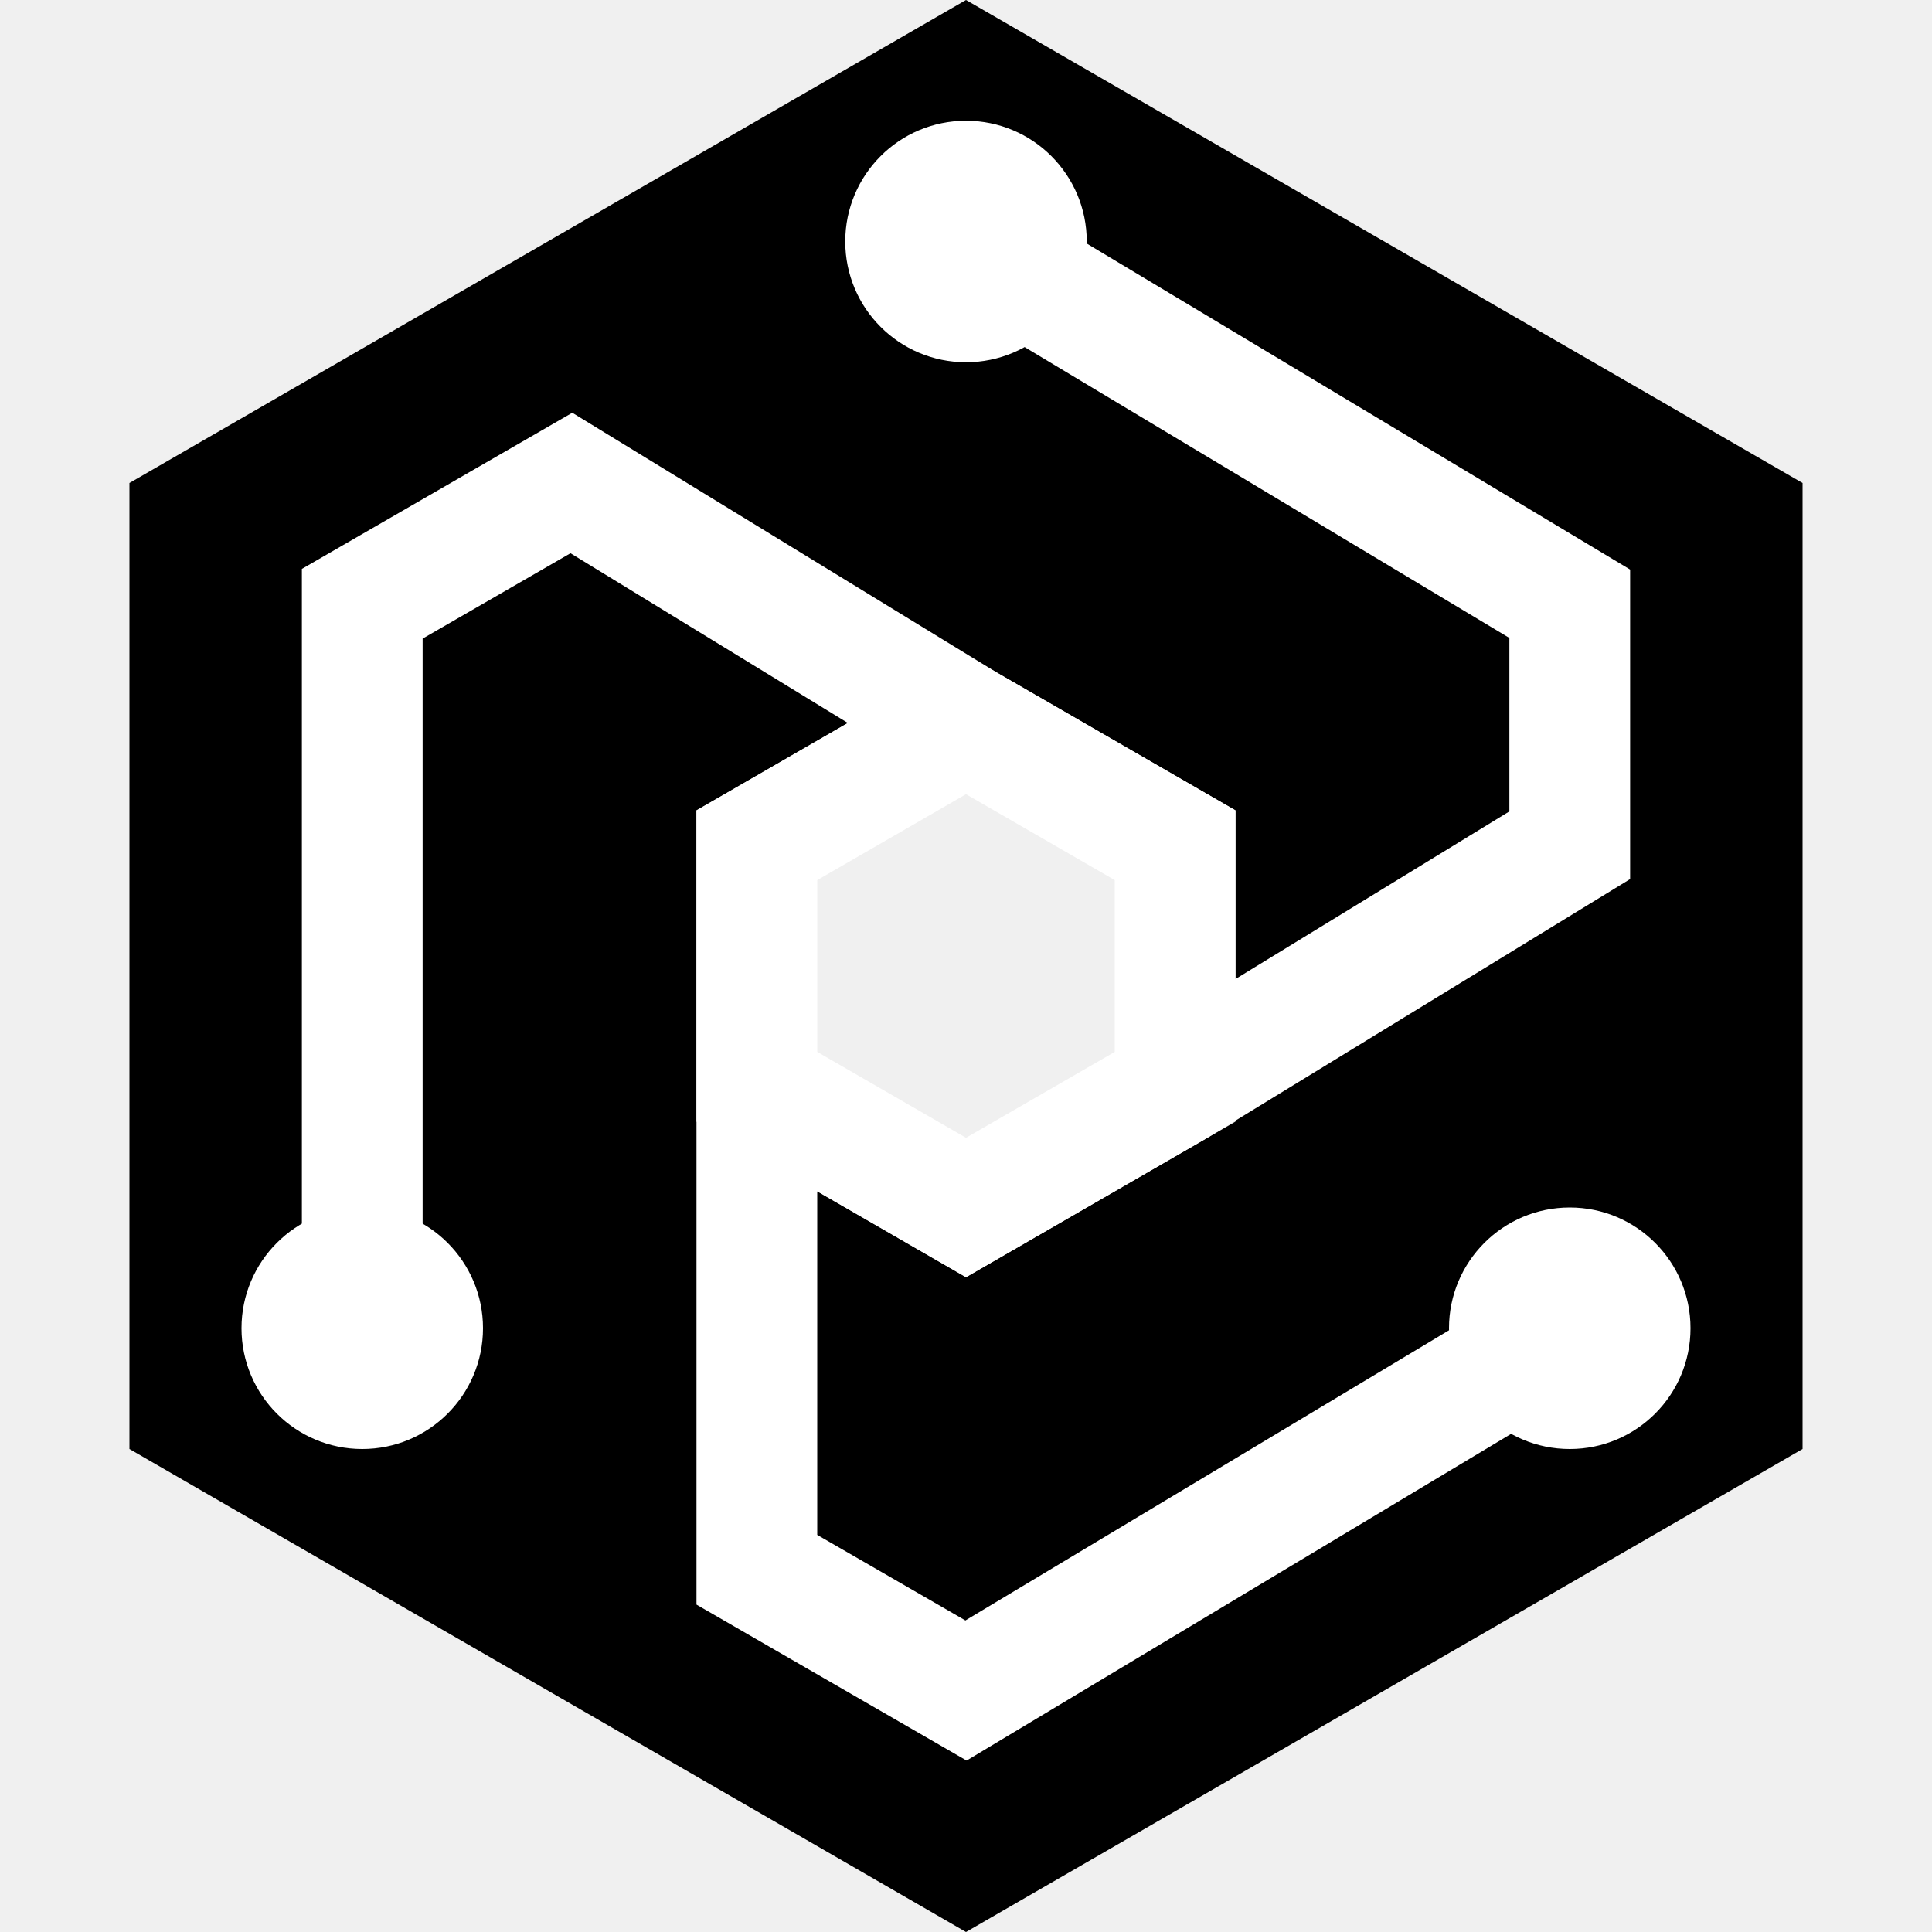
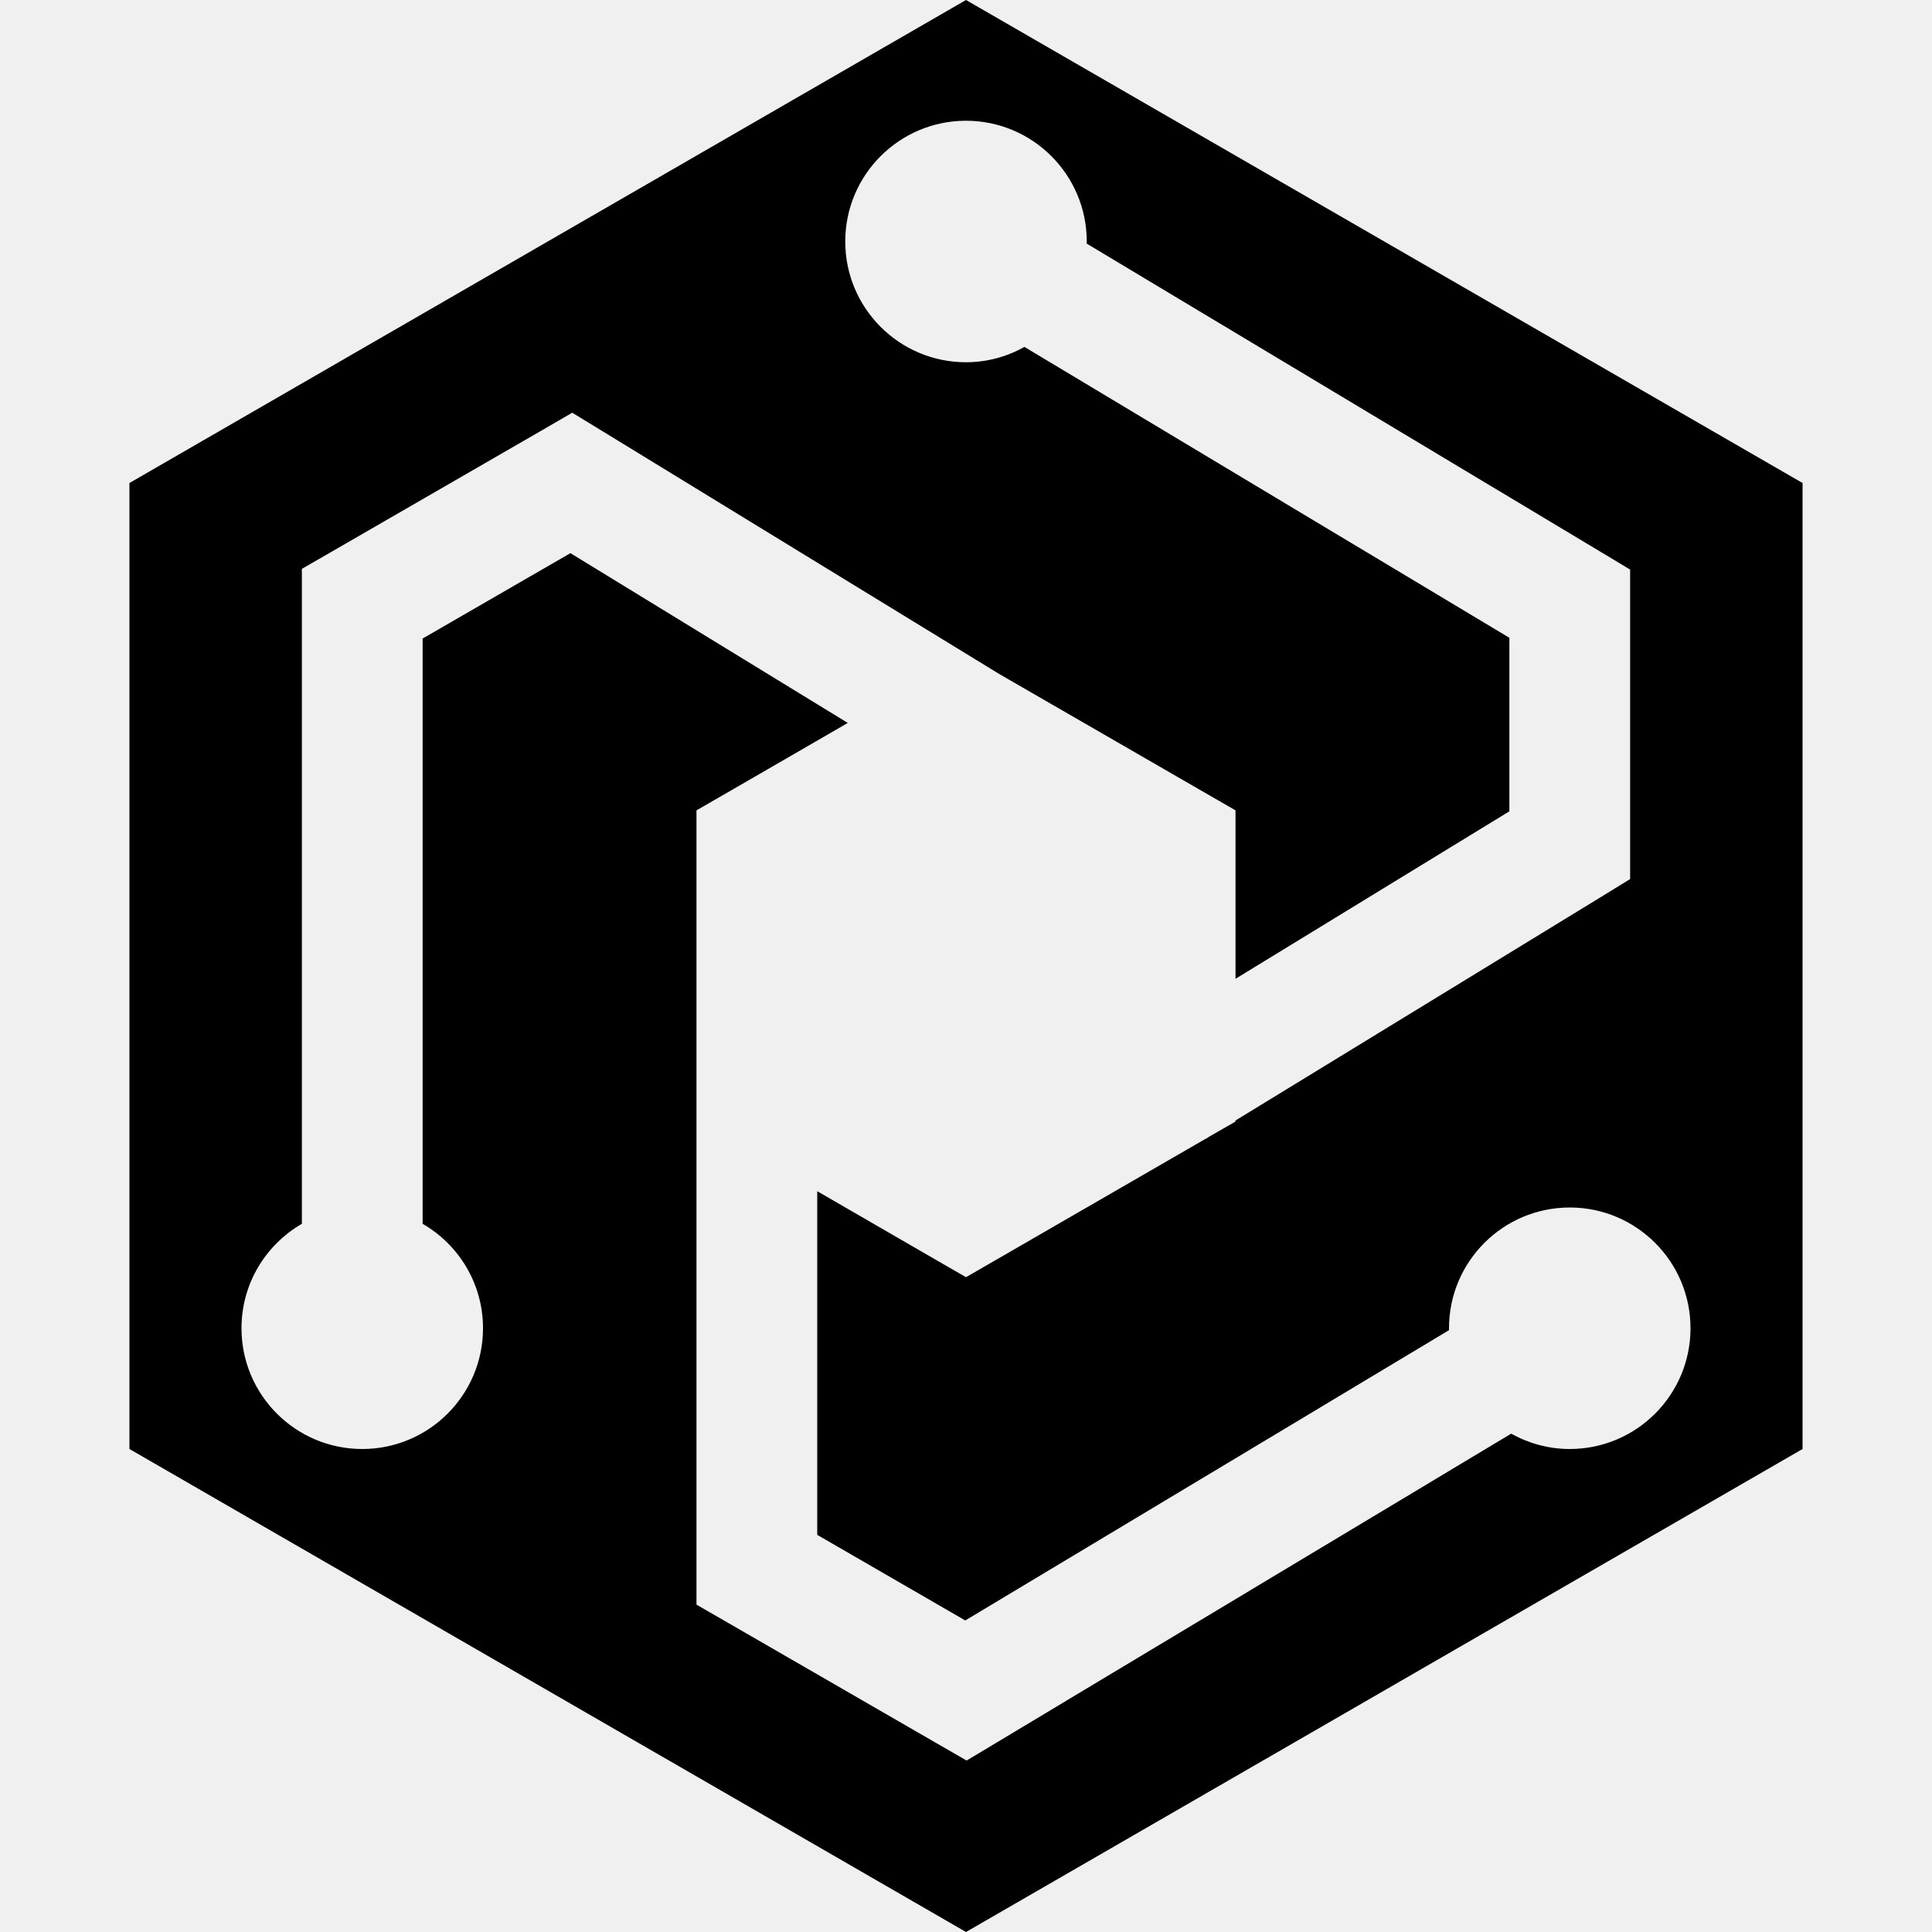
<svg xmlns="http://www.w3.org/2000/svg" width="16" height="16" viewBox="0 0 16 16" fill="none">
-   <path d="M14.928 4V12L8 16L1.072 12V4L8 0L14.928 4ZM7.75 5.567L6.018 6.567L5.768 6.711V9.289L6.018 9.433L7.75 10.433L8 10.577L8.25 10.433L9.981 9.433L10.231 9.289V6.711L9.981 6.567L8.25 5.567L8 5.423L7.75 5.567Z" fill="black" />
-   <path d="M8 6L9.732 7V9M8 6L6.268 7V9M8 6L4.732 4L3 5V11M8 2L13 5V7L9.732 9L8 10L6.268 9M6.268 9V13L8 14L13 11" stroke="white" />
-   <circle cx="8" cy="2" r="1" fill="white" />
-   <circle cx="3" cy="11" r="1" fill="white" />
-   <circle cx="13" cy="11" r="1" fill="white" />
+   <path d="M14.928 4V12L8 16L1.072 12V4L8 0L14.928 4ZM8 1C7.448 1 7 1.448 7 2C7 2.552 7.448 3 8 3C8.176 3 8.341 2.953 8.484 2.873L12.5 5.282V6.719L10.232 8.106V6.711L9.982 6.567L8.26 5.573H8.261L4.993 3.573L4.739 3.418L4.482 3.567L2.75 4.567L2.5 4.711V10.135C2.201 10.308 2 10.63 2 11C2 11.552 2.448 12 3 12C3.552 12 4 11.552 4 11C4 10.63 3.799 10.308 3.5 10.135V5.288L4.724 4.581L7.021 5.987L6.018 6.567L5.768 6.711V13.289L6.018 13.433L7.75 14.433L8.005 14.58L8.257 14.429L12.515 11.873C12.659 11.953 12.824 12 13 12C13.552 12 14 11.552 14 11C14 10.448 13.552 10 13 10C12.448 10 12 10.448 12 11C12 11.005 12 11.01 12 11.016L7.994 13.42L6.768 12.711V9.865L7.75 10.433L8 10.577L8.25 10.433L9.981 9.433L9.982 9.434L9.993 9.427L10.016 9.412L10.231 9.289V9.28L13.261 7.427L13.5 7.28V4.717L13.257 4.571L8.999 2.017C8.999 2.011 9 2.006 9 2C9 1.448 8.552 1 8 1Z" fill="black" />
</svg>
